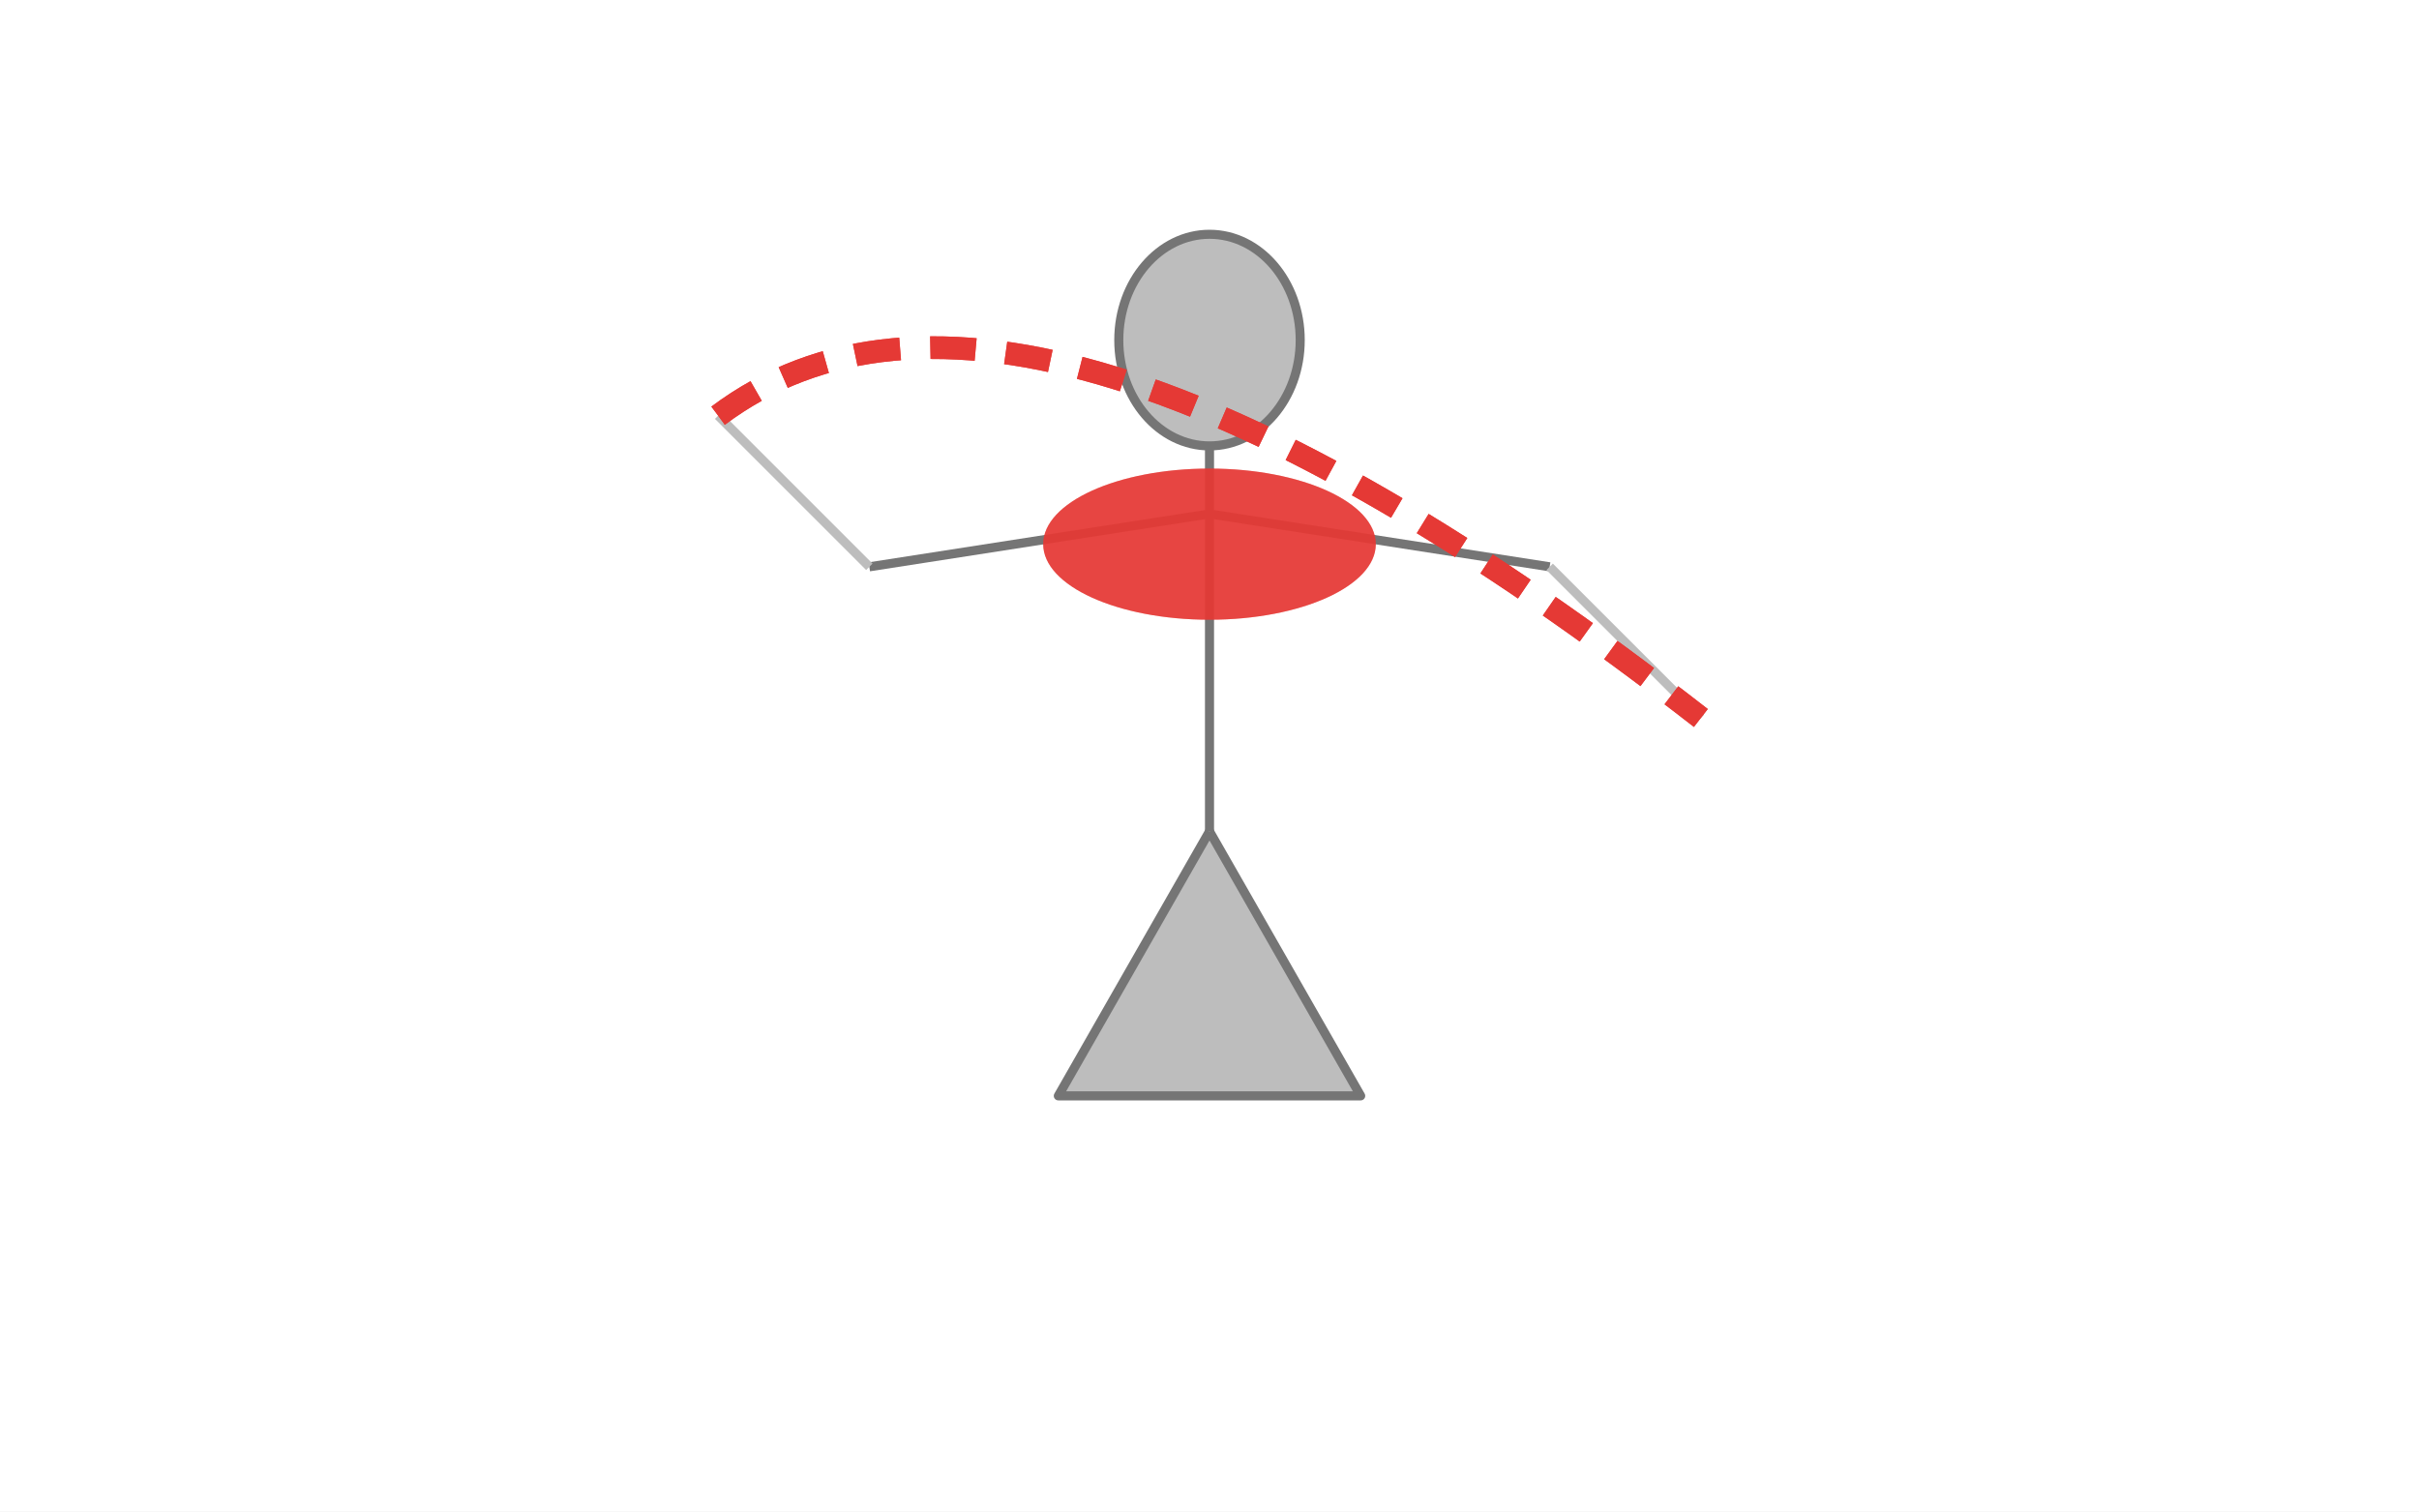
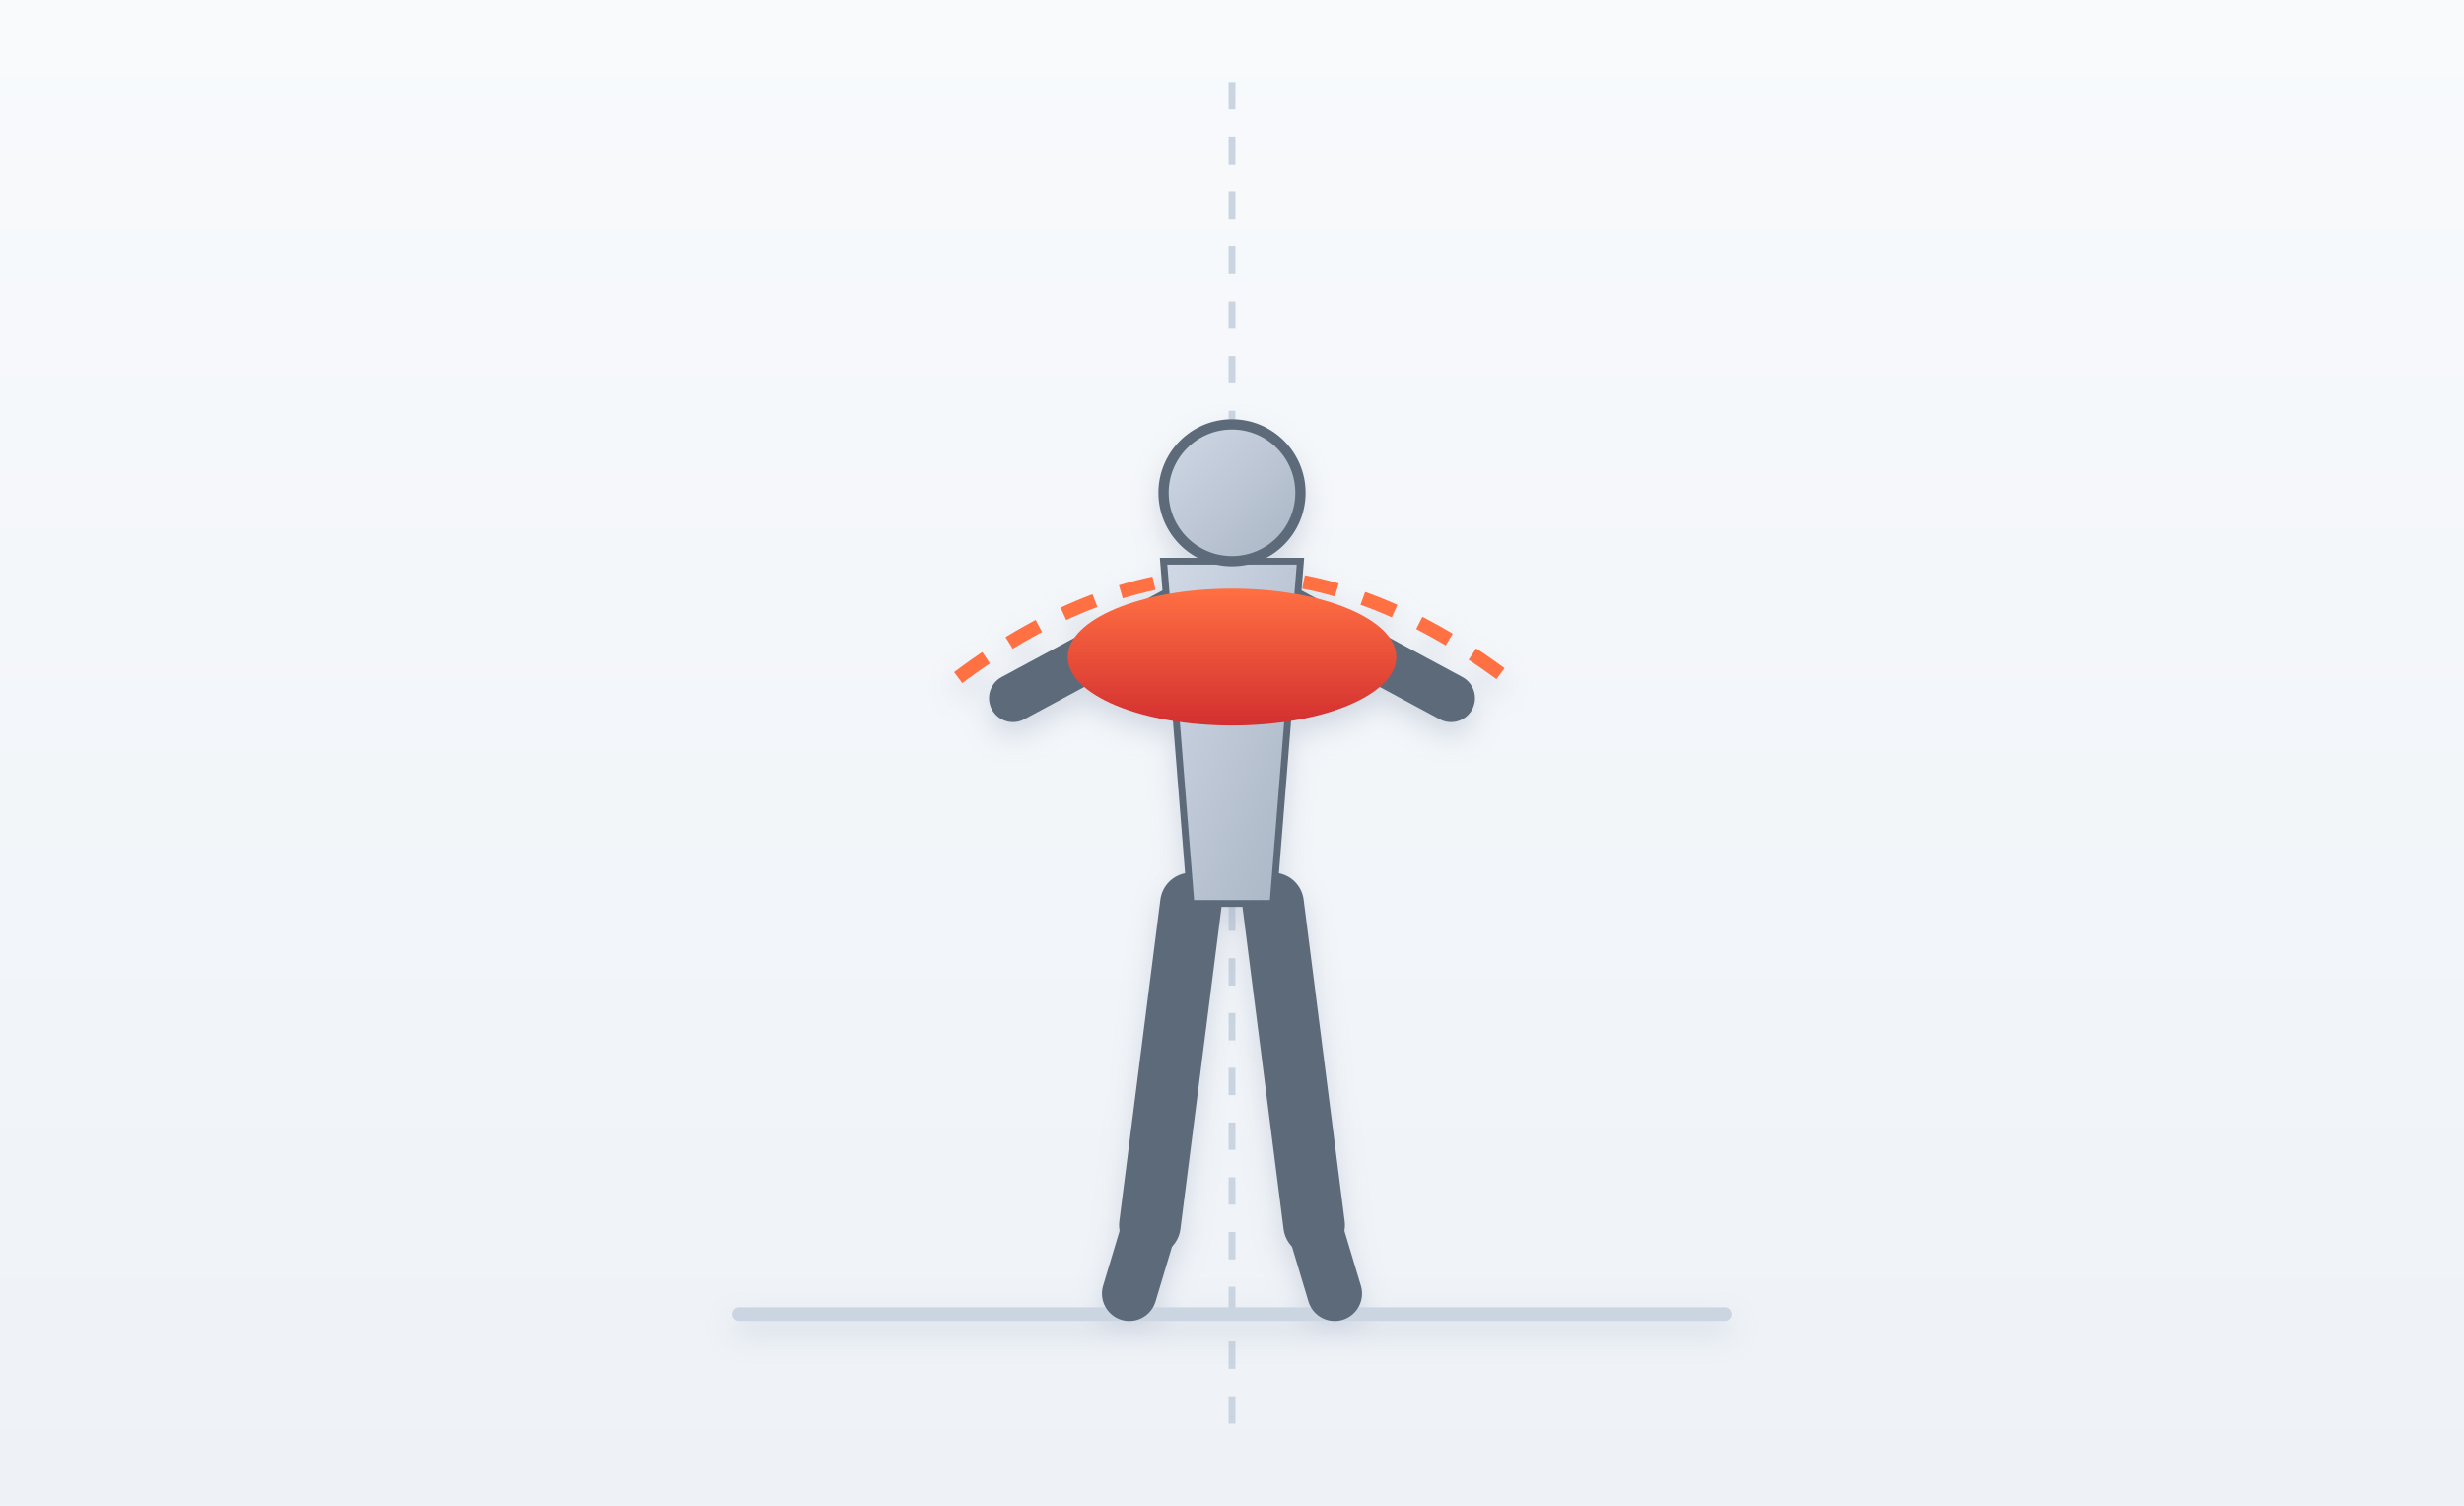
- <svg xmlns="http://www.w3.org/2000/svg" viewBox="0 0 320 200" role="img" aria-label="Shoulder rotation">
-   <rect width="320" height="200" fill="#ffffff" />
-   <g transform="translate(40,0)">
-     <g fill="#bdbdbd" stroke="#757575" stroke-width="1.2" stroke-linejoin="round">
-       <ellipse cx="120" cy="45" rx="12" ry="14" />
-       <path d="M120 59 L120 110" />
-       <path d="M120 68 L75 75 M120 68 L165 75" />
-       <path d="M75 75 L55 55" stroke="#bdbdbd" fill="none" />
-       <path d="M165 75 L185 95" stroke="#bdbdbd" fill="none" />
-       <path d="M120 110 L100 145 L140 145 L120 110" />
-     </g>
-     <g fill="#e53935" opacity="0.9">
-       <ellipse cx="120" cy="72" rx="22" ry="10" />
-       <path d="M55 55 Q95 25 185 95" stroke="#e53935" stroke-width="3" fill="none" stroke-dasharray="6 4" />
-     </g>
-     <g fill="rgba(229,57,53,0.35)">
-       <ellipse cx="120" cy="72" rx="22" ry="10" />
-       <path d="M55 55 Q95 25 185 95" stroke="#e53935" stroke-width="3" fill="none" stroke-dasharray="6 4" />
-     </g>
+ <svg xmlns="http://www.w3.org/2000/svg" viewBox="0 0 360 220" role="img" aria-label="Shoulder rotation">
+   <defs>
+     <linearGradient id="bg" x1="0" y1="0" x2="0" y2="1">
+       <stop offset="0%" stop-color="#f8fafc" />
+       <stop offset="100%" stop-color="#eef2f7" />
+     </linearGradient>
+     <linearGradient id="skin" x1="0" y1="0" x2="1" y2="1">
+       <stop offset="0%" stop-color="#d1d9e6" />
+       <stop offset="100%" stop-color="#a8b4c4" />
+     </linearGradient>
+     <linearGradient id="muscle" x1="0" y1="0" x2="0" y2="1">
+       <stop offset="0%" stop-color="#ff7043" />
+       <stop offset="100%" stop-color="#d32f2f" />
+     </linearGradient>
+     <filter id="soft" x="-20%" y="-20%" width="140%" height="140%">
+       <feDropShadow dx="0" dy="2" stdDeviation="2" flood-color="#94a3b8" flood-opacity="0.35" />
+     </filter>
+     <marker id="arrow" markerWidth="8" markerHeight="8" refX="6" refY="3" orient="auto">
+       <path d="M0,0 L6,3 L0,6 Z" fill="#94a3b8" />
+     </marker>
+   </defs>
+   <rect width="360" height="220" fill="url(#bg)" />
+   <line x1="180" y1="12" x2="180" y2="208" stroke="#cbd5e1" stroke-width="1" stroke-dasharray="4 4" />
+   <g transform="translate(100, 24)" filter="url(#soft)">
+     <line x1="8" y1="168" x2="152" y2="168" stroke="#cbd5e1" stroke-width="2" stroke-linecap="round" />
+     <path d="M40 75 Q80 45 120 75" fill="none" stroke="#ff7043" stroke-width="2" stroke-dasharray="5 4" />
+     <line x1="74" y1="64" x2="48" y2="78" stroke="#5d6b7a" stroke-width="7" stroke-linecap="round" />
+     <line x1="86" y1="64" x2="112" y2="78" stroke="#5d6b7a" stroke-width="7" stroke-linecap="round" />
+     <line x1="74" y1="108" x2="68" y2="155" stroke="#5d6b7a" stroke-width="9" stroke-linecap="round" />
+     <line x1="86" y1="108" x2="92" y2="155" stroke="#5d6b7a" stroke-width="9" stroke-linecap="round" />
+     <line x1="68" y1="155" x2="65" y2="165" stroke="#5d6b7a" stroke-width="8" stroke-linecap="round" />
+     <line x1="92" y1="155" x2="95" y2="165" stroke="#5d6b7a" stroke-width="8" stroke-linecap="round" />
+     <path d="M70 58 L74 108 L86 108 L90 58 Z" fill="url(#skin)" stroke="#5d6b7a" />
+     <circle cx="80" cy="48" r="10" fill="url(#skin)" stroke="#5d6b7a" stroke-width="1.5" />
+     <ellipse cx="80" cy="72" rx="24" ry="10" fill="url(#muscle)" transform="rotate(0 80 72)" />
  </g>
</svg>
